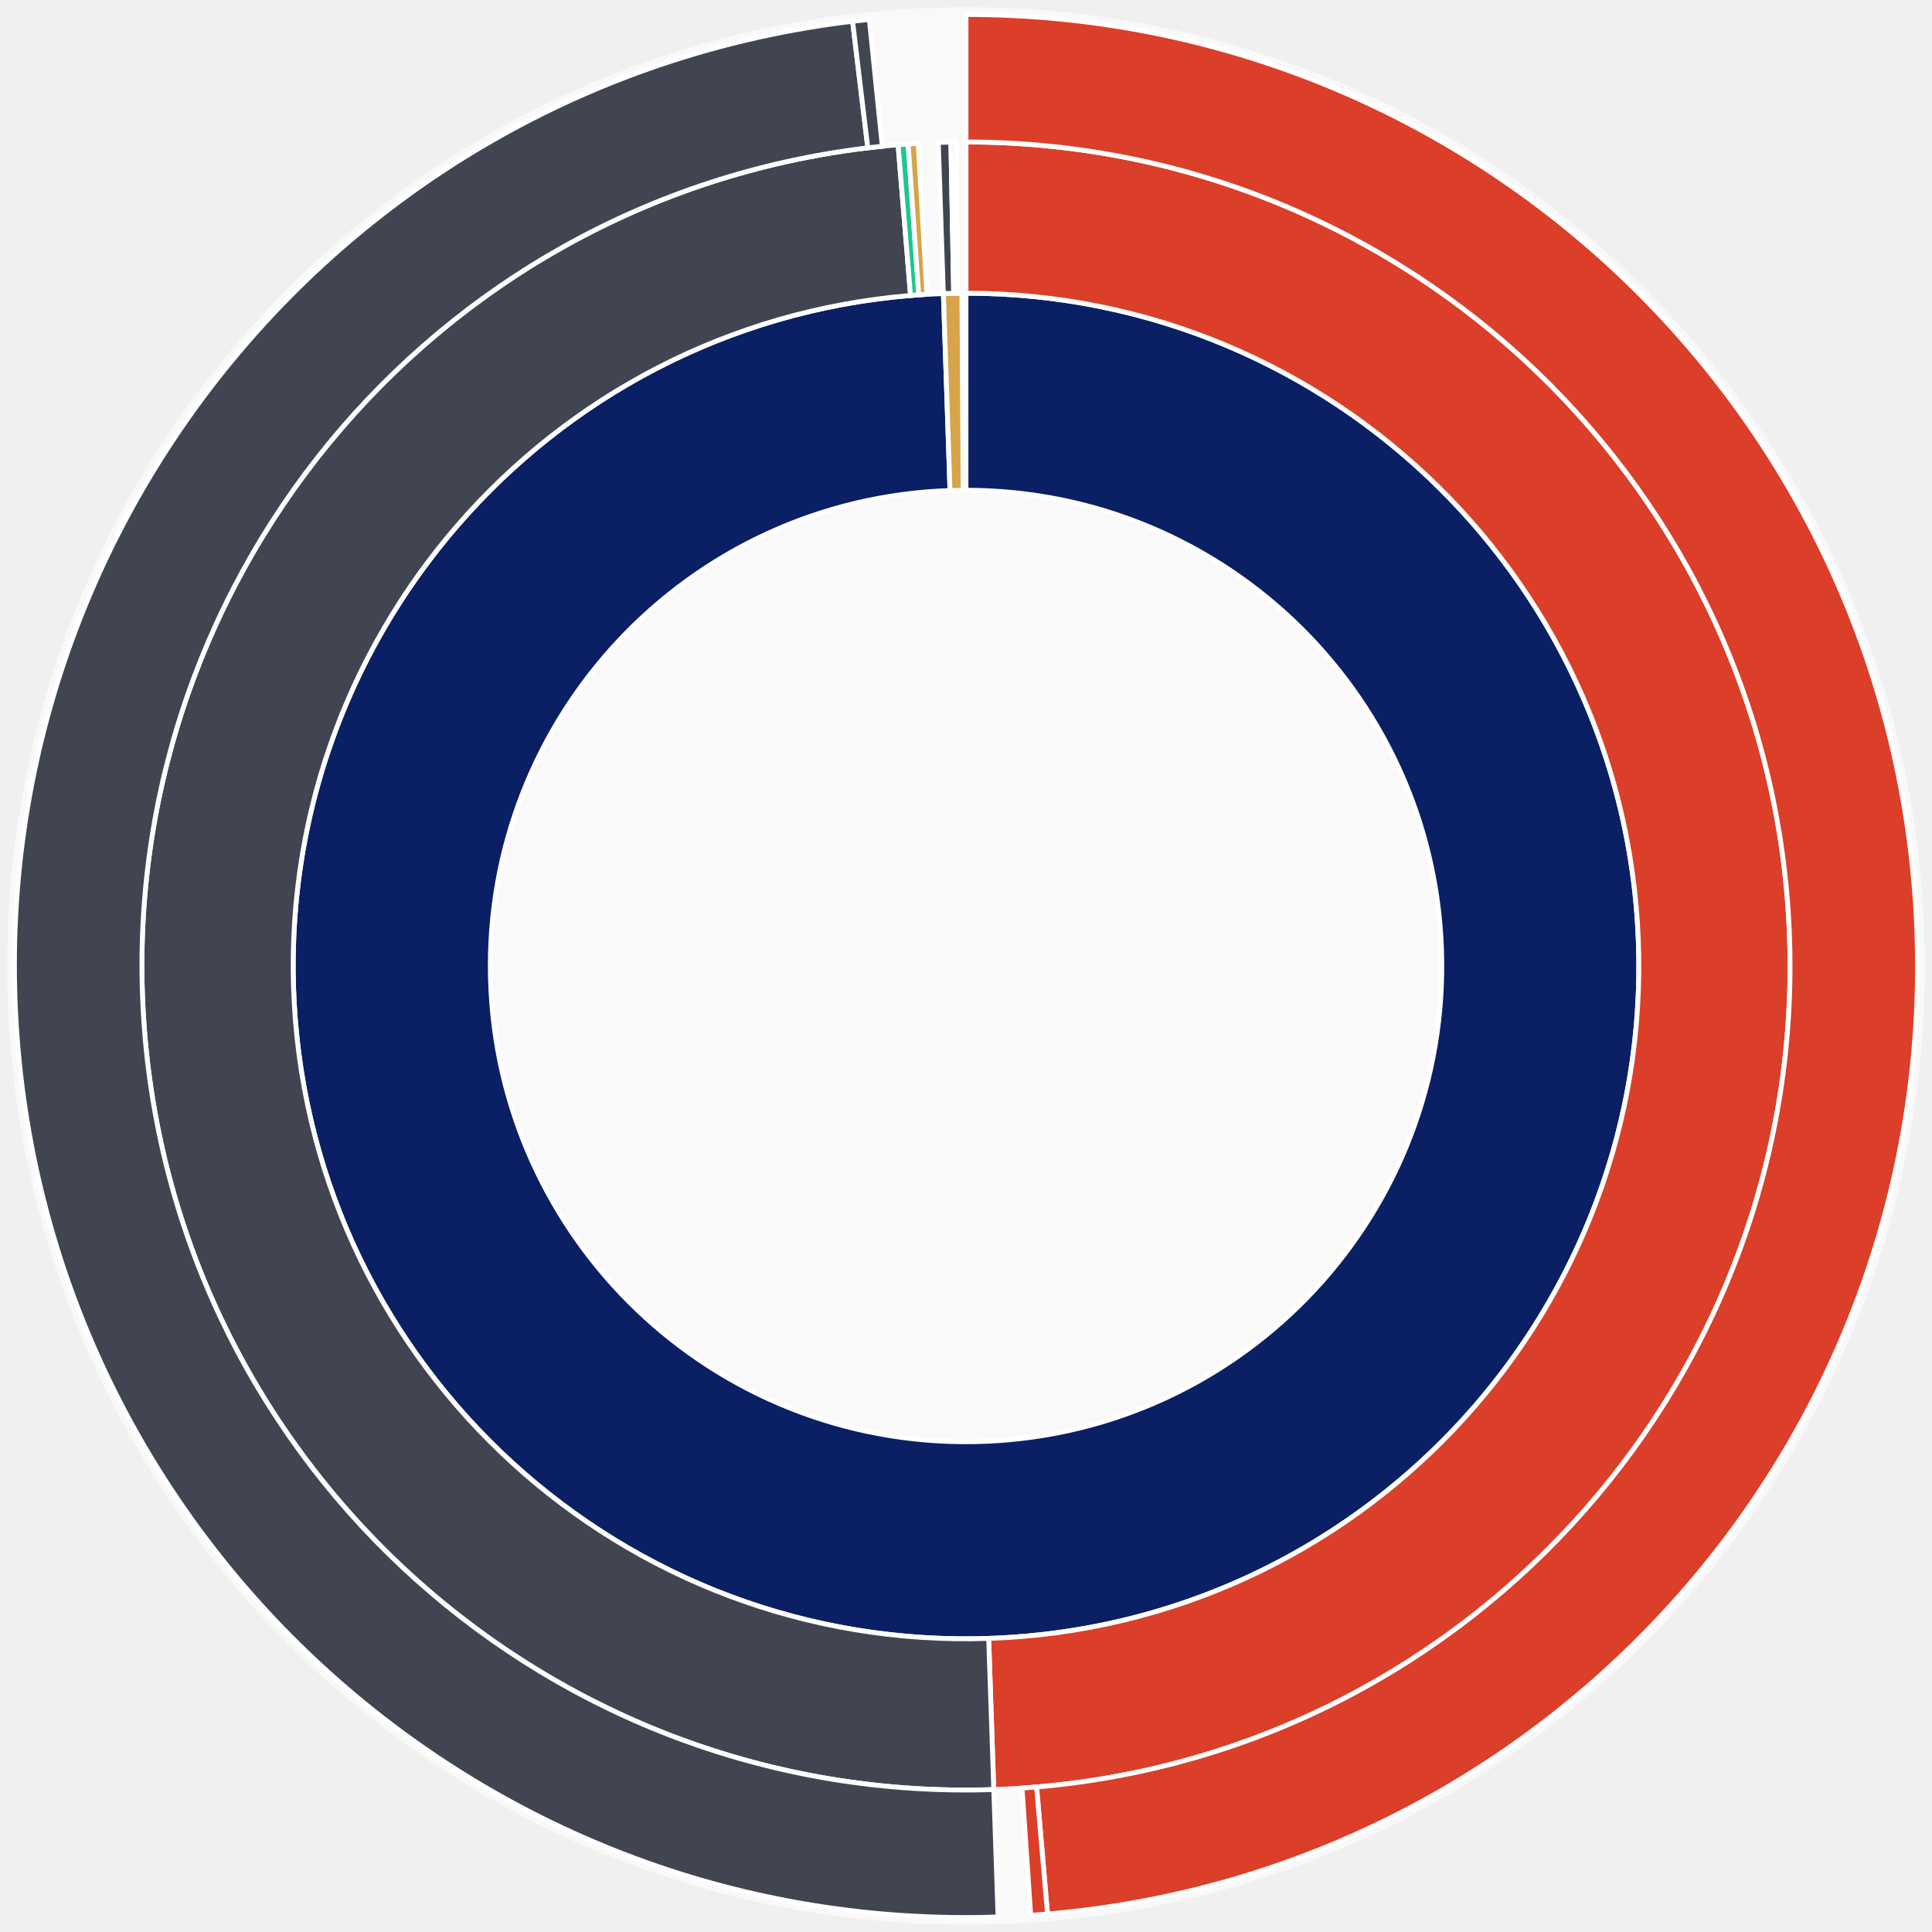
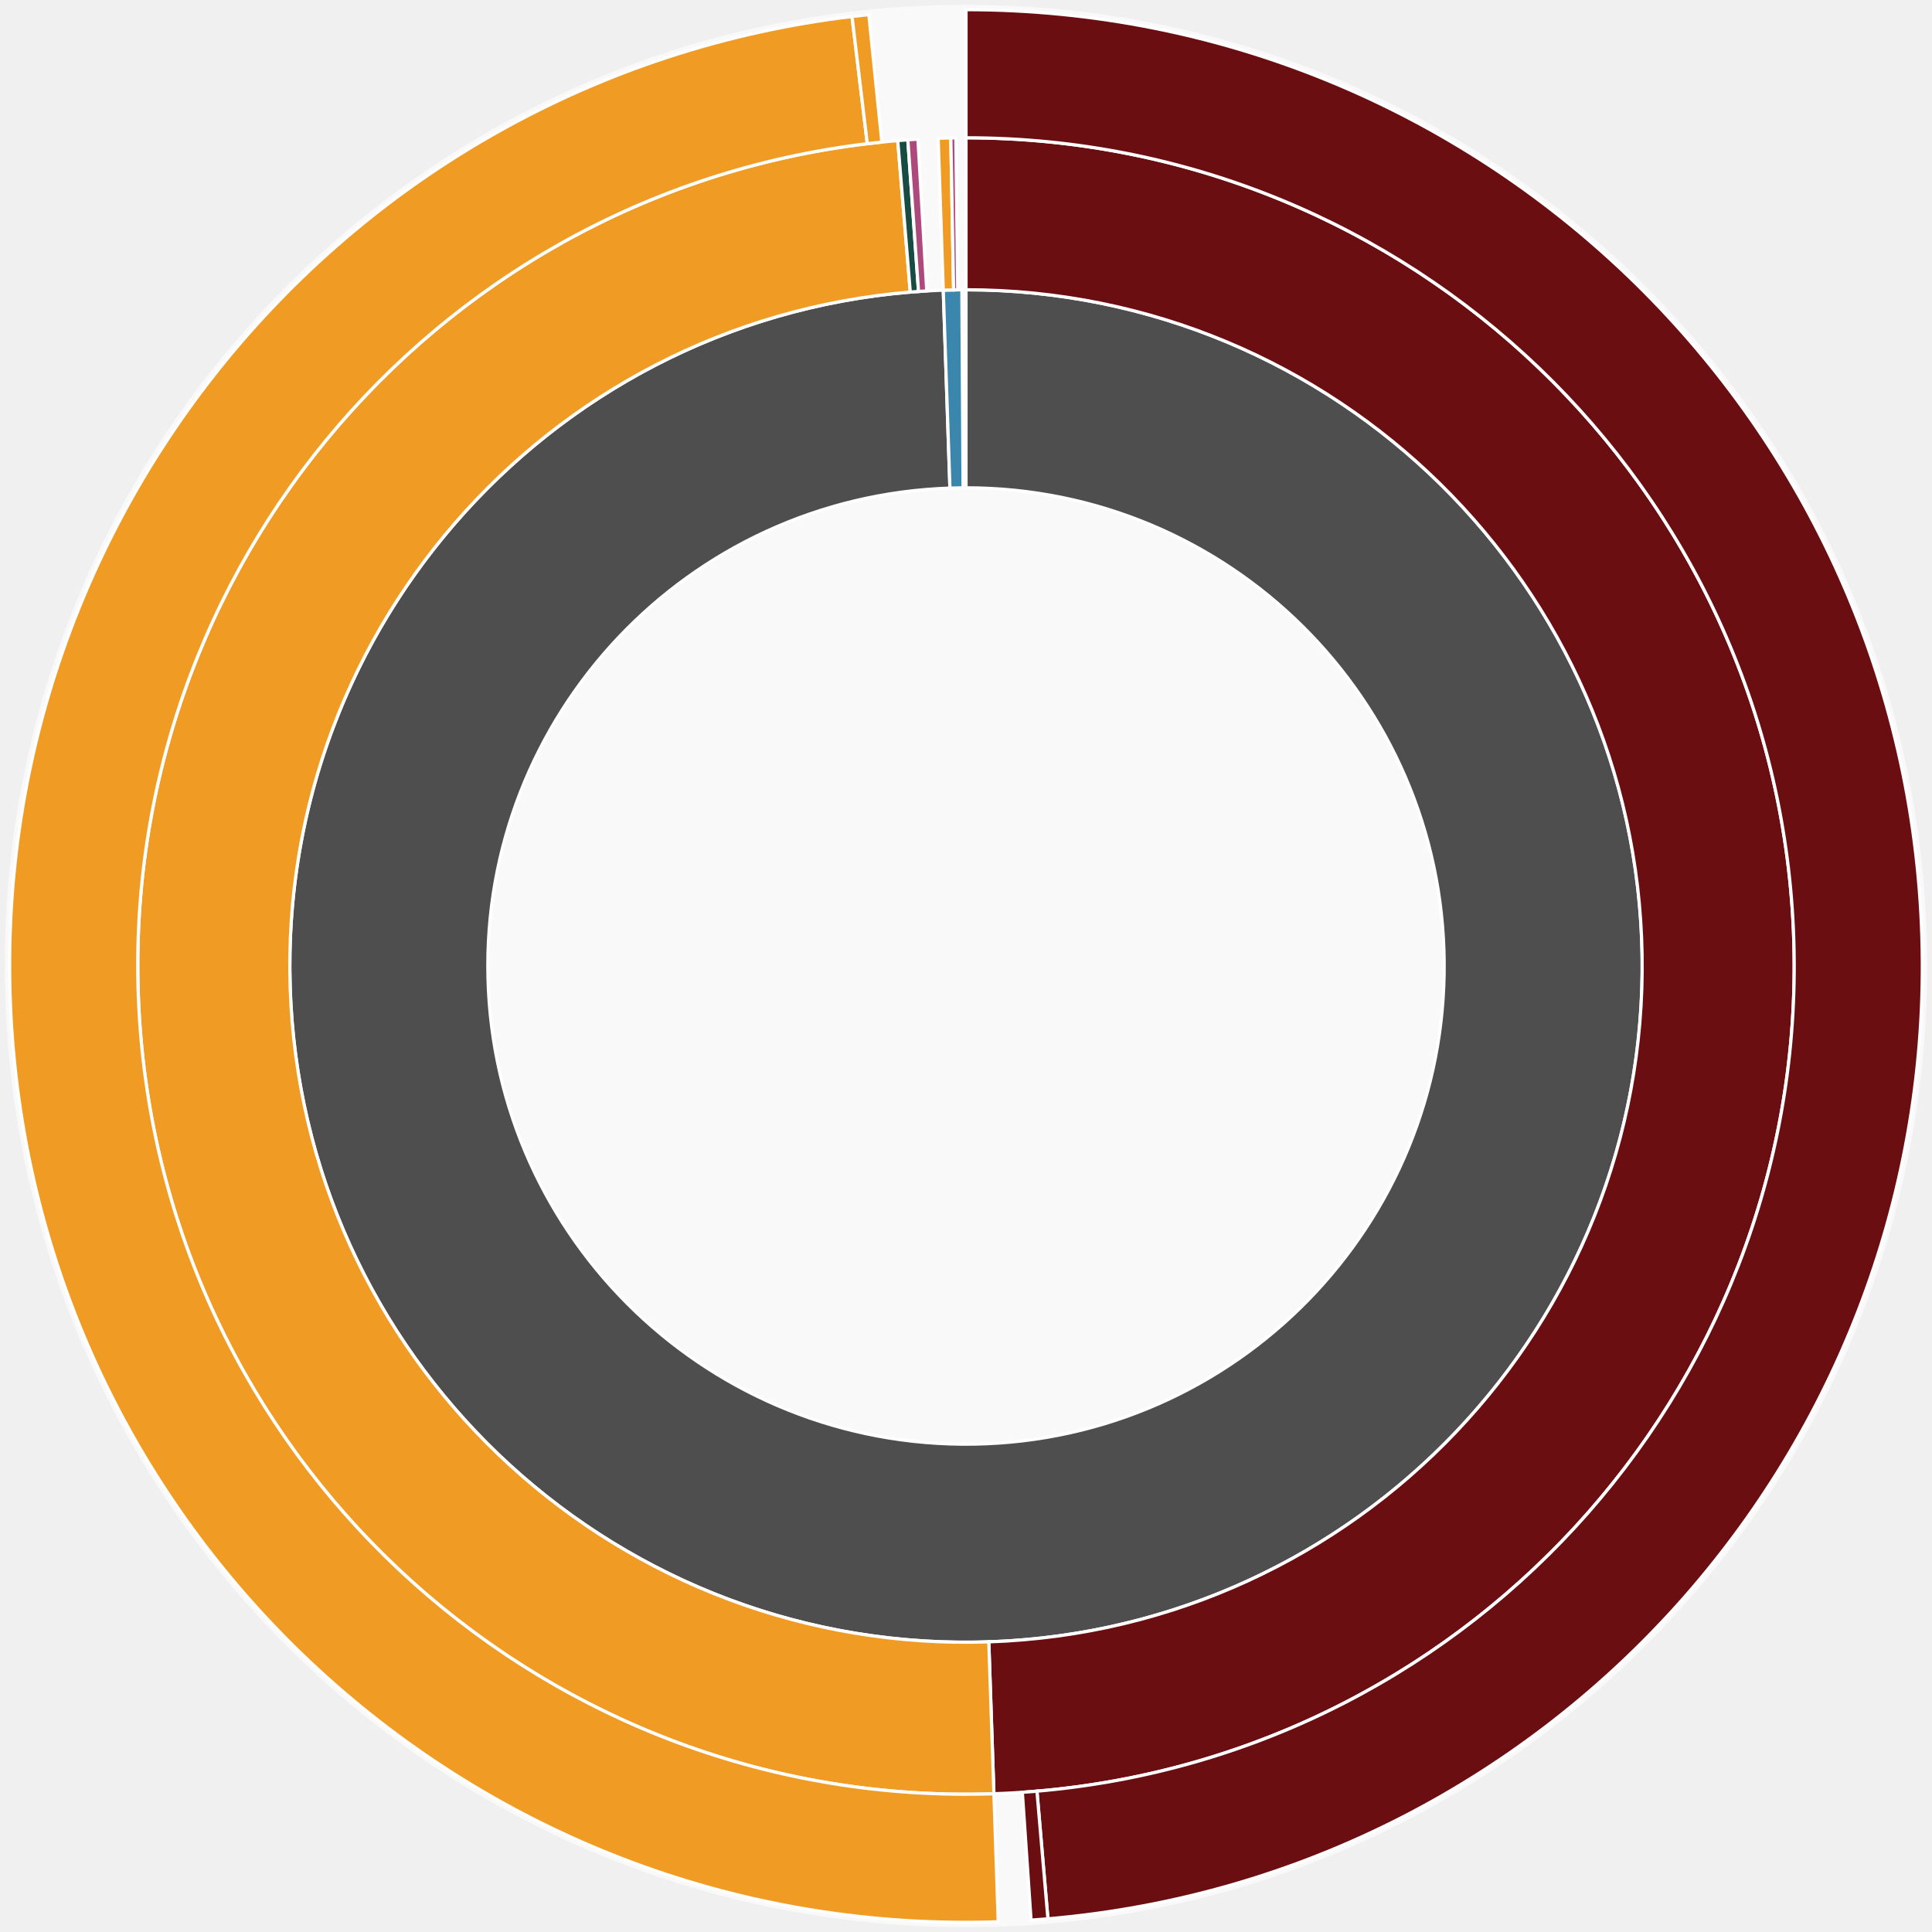
- <svg xmlns="http://www.w3.org/2000/svg" width="400" height="400" id="block-7907882">
-   <g id="burst-container" transform="translate(200,200)">
-     <circle r="197" style="fill: #f9f9f9; stroke: #f9f9f9; stroke-width: 3; opacity: 1;" id="circle-base" />
-     <path display="none" d="M6.031385485800715e-15,-98.5A98.5,98.5,0,1,1,-6.031385485800715e-15,98.5A98.5,98.5,0,1,1,6.031385485800715e-15,-98.5Z" fill-rule="evenodd" id="p-type-root" style="stroke: #fff; opacity: 1;" />
-     <path d="M8.529667153919608e-15,-139.3A139.3,139.3,0,1,1,-4.682,-139.221L-3.31,-98.444A98.5,98.5,0,1,0,6.031385485800715e-15,-98.5Z" fill-rule="evenodd" style="fill: #0B1F65; stroke: #fff; opacity: 1;" id="p-type-data" />
-     <path d="M-4.682,-139.221A139.3,139.3,0,0,1,-0.851,-139.297L-0.602,-98.498A98.5,98.5,0,0,0,-3.31,-98.444Z" fill-rule="evenodd" style="fill: #D7A449; stroke: #fff; opacity: 1;" id="p-type-value" />
-     <path d="M1.0446666101440332e-14,-170.607A170.607,170.607,0,0,1,5.748,170.51L4.693,139.221A139.3,139.3,0,0,0,8.529667153919608e-15,-139.3Z" fill-rule="evenodd" style="fill: #DB3F29; stroke: #fff; opacity: 1;" id="p-type-functions" />
-     <path d="M5.748,170.51A170.607,170.607,0,0,1,-14.06,-170.027L-11.48,-138.826A139.3,139.3,0,0,0,4.693,139.221Z" fill-rule="evenodd" style="fill: #414552; stroke: #fff; opacity: 1;" id="p-type-ether" />
-     <path d="M-14.06,-170.027A170.607,170.607,0,0,1,-11.981,-170.186L-9.782,-138.956A139.3,139.3,0,0,0,-11.48,-138.826Z" fill-rule="evenodd" style="fill: #1DC690; stroke: #fff; opacity: 1;" id="p-type-logs" />
-     <path d="M-11.981,-170.186A170.607,170.607,0,0,1,-9.9,-170.32L-8.083,-139.065A139.3,139.3,0,0,0,-9.782,-138.956Z" fill-rule="evenodd" style="fill: #D7A449; stroke: #fff; opacity: 1;" id="p-type-tokenTransfers" />
-     <path d="M-5.734,-170.511A170.607,170.607,0,0,1,-3.128,-170.578L-2.554,-139.277A139.3,139.3,0,0,0,-4.682,-139.221Z" fill-rule="evenodd" style="fill: #414552; stroke: #fff; opacity: 1;" id="p-type-ether" />
-     <path d="M-3.128,-170.578A170.607,170.607,0,0,1,-2.085,-170.594L-1.703,-139.29A139.3,139.3,0,0,0,-2.554,-139.277Z" fill-rule="evenodd" style="fill: #D7A449; stroke: #fff; opacity: 1;" id="p-type-tokenTransfers" />
-     <path d="M1.206277097160143e-14,-197A197,197,0,0,1,16.876,196.276L14.615,169.98A170.607,170.607,0,0,0,1.0446666101440332e-14,-170.607Z" fill-rule="evenodd" style="fill: #DB3F29; stroke: #fff; opacity: 1;" id="p-type-functions" />
-     <path d="M16.876,196.276A197,197,0,0,1,13.401,196.544L11.606,170.212A170.607,170.607,0,0,0,14.615,169.98Z" fill-rule="evenodd" style="fill: #DB3F29; stroke: #fff; opacity: 1;" id="p-type-functions" />
-     <path d="M6.637,196.888A197,197,0,0,1,-23.479,-195.596L-20.334,-169.391A170.607,170.607,0,0,0,5.748,170.51Z" fill-rule="evenodd" style="fill: #414552; stroke: #fff; opacity: 1;" id="p-type-ether" />
-     <path d="M-23.479,-195.596A197,197,0,0,1,-20.016,-195.981L-17.334,-169.724A170.607,170.607,0,0,0,-20.334,-169.391Z" fill-rule="evenodd" style="fill: #414552; stroke: #fff; opacity: 1;" id="p-type-ether" />
+ <svg xmlns="http://www.w3.org/2000/svg" width="600" height="600" id="block-7907882">
+   <g id="burst-container" transform="translate(300,300)">
+     <data type="text/json">{"number":7907882,"totalTransactions":8,"totalFunctions":7,"totalLogs":2,"totalTokenTransfers":2,"totalEther":1.007095087416106e+21}</data>
+     <circle r="297" style="fill: #f9f9f9; stroke: #f9f9f9; stroke-width: 3; opacity: 1;" id="circle-base" />
+     <path display="none" d="M9.093002483669097e-15,-148.5A148.5,148.5,0,1,1,-9.093002483669097e-15,148.5A148.5,148.5,0,1,1,9.093002483669097e-15,-148.5Z" fill-rule="evenodd" id="p-type-root" style="stroke: #fff; opacity: 1;" />
+     <path d="M1.2859447435097075e-14,-210.011A210.011,210.011,0,1,1,-7.058,-209.892L-4.991,-148.416A148.5,148.5,0,1,0,9.093002483669097e-15,-148.5Z" fill-rule="evenodd" style="fill: #4E4E4E; stroke: #fff; opacity: 1;" id="p-type-data" />
+     <path d="M-7.058,-209.892A210.011,210.011,0,0,1,-1.284,-210.007L-0.908,-148.497A148.5,148.5,0,0,0,-4.991,-148.416Z" fill-rule="evenodd" style="fill: #3A86AD; stroke: #fff; opacity: 1;" id="p-type-value" />
+     <path d="M1.5749542295064867e-14,-257.21A257.21,257.21,0,0,1,8.666,257.064L7.076,209.891A210.011,210.011,0,0,0,1.2859447435097075e-14,-210.011Z" fill-rule="evenodd" style="fill: #6B0E12; stroke: #fff; opacity: 1;" id="p-type-functions" />
+     <path d="M8.666,257.064A257.21,257.21,0,0,1,-21.198,-256.335L-17.308,-209.296A210.011,210.011,0,0,0,7.076,209.891Z" fill-rule="evenodd" style="fill: #F09B24; stroke: #fff; opacity: 1;" id="p-type-ether" />
+     <path d="M-21.198,-256.335A257.21,257.21,0,0,1,-18.063,-256.575L-14.748,-209.492A210.011,210.011,0,0,0,-17.308,-209.296Z" fill-rule="evenodd" style="fill: #184B42; stroke: #fff; opacity: 1;" id="p-type-logs" />
+     <path d="M-18.063,-256.575A257.21,257.21,0,0,1,-14.925,-256.776L-12.187,-209.657A210.011,210.011,0,0,0,-14.748,-209.492Z" fill-rule="evenodd" style="fill: #AE497E; stroke: #fff; opacity: 1;" id="p-type-tokenTransfers" />
+     <path d="M-8.644,-257.064A257.21,257.21,0,0,1,-4.716,-257.166L-3.85,-209.975A210.011,210.011,0,0,0,-7.058,-209.892Z" fill-rule="evenodd" style="fill: #F09B24; stroke: #fff; opacity: 1;" id="p-type-ether" />
+     <path d="M-4.716,-257.166A257.21,257.21,0,0,1,-3.144,-257.19L-2.567,-209.995A210.011,210.011,0,0,0,-3.85,-209.975Z" fill-rule="evenodd" style="fill: #AE497E; stroke: #fff; opacity: 1;" id="p-type-tokenTransfers" />
+     <path d="M1.8186004967338195e-14,-297A297,297,0,0,1,25.442,295.908L22.034,256.264A257.21,257.21,0,0,0,1.5749542295064867e-14,-257.21Z" fill-rule="evenodd" style="fill: #6B0E12; stroke: #fff; opacity: 1;" id="p-type-functions" />
+     <path d="M25.442,295.908A297,297,0,0,1,20.204,296.312L17.497,256.614A257.21,257.21,0,0,0,22.034,256.264Z" fill-rule="evenodd" style="fill: #6B0E12; stroke: #fff; opacity: 1;" id="p-type-functions" />
+     <path d="M10.007,296.831A297,297,0,0,1,-35.398,-294.883L-30.655,-255.376A257.21,257.21,0,0,0,8.666,257.064Z" fill-rule="evenodd" style="fill: #F09B24; stroke: #fff; opacity: 1;" id="p-type-ether" />
+     <path d="M-35.398,-294.883A297,297,0,0,1,-30.176,-295.463L-26.133,-255.879A257.21,257.21,0,0,0,-30.655,-255.376Z" fill-rule="evenodd" style="fill: #F09B24; stroke: #fff; opacity: 1;" id="p-type-ether" />
  </g>
</svg>
